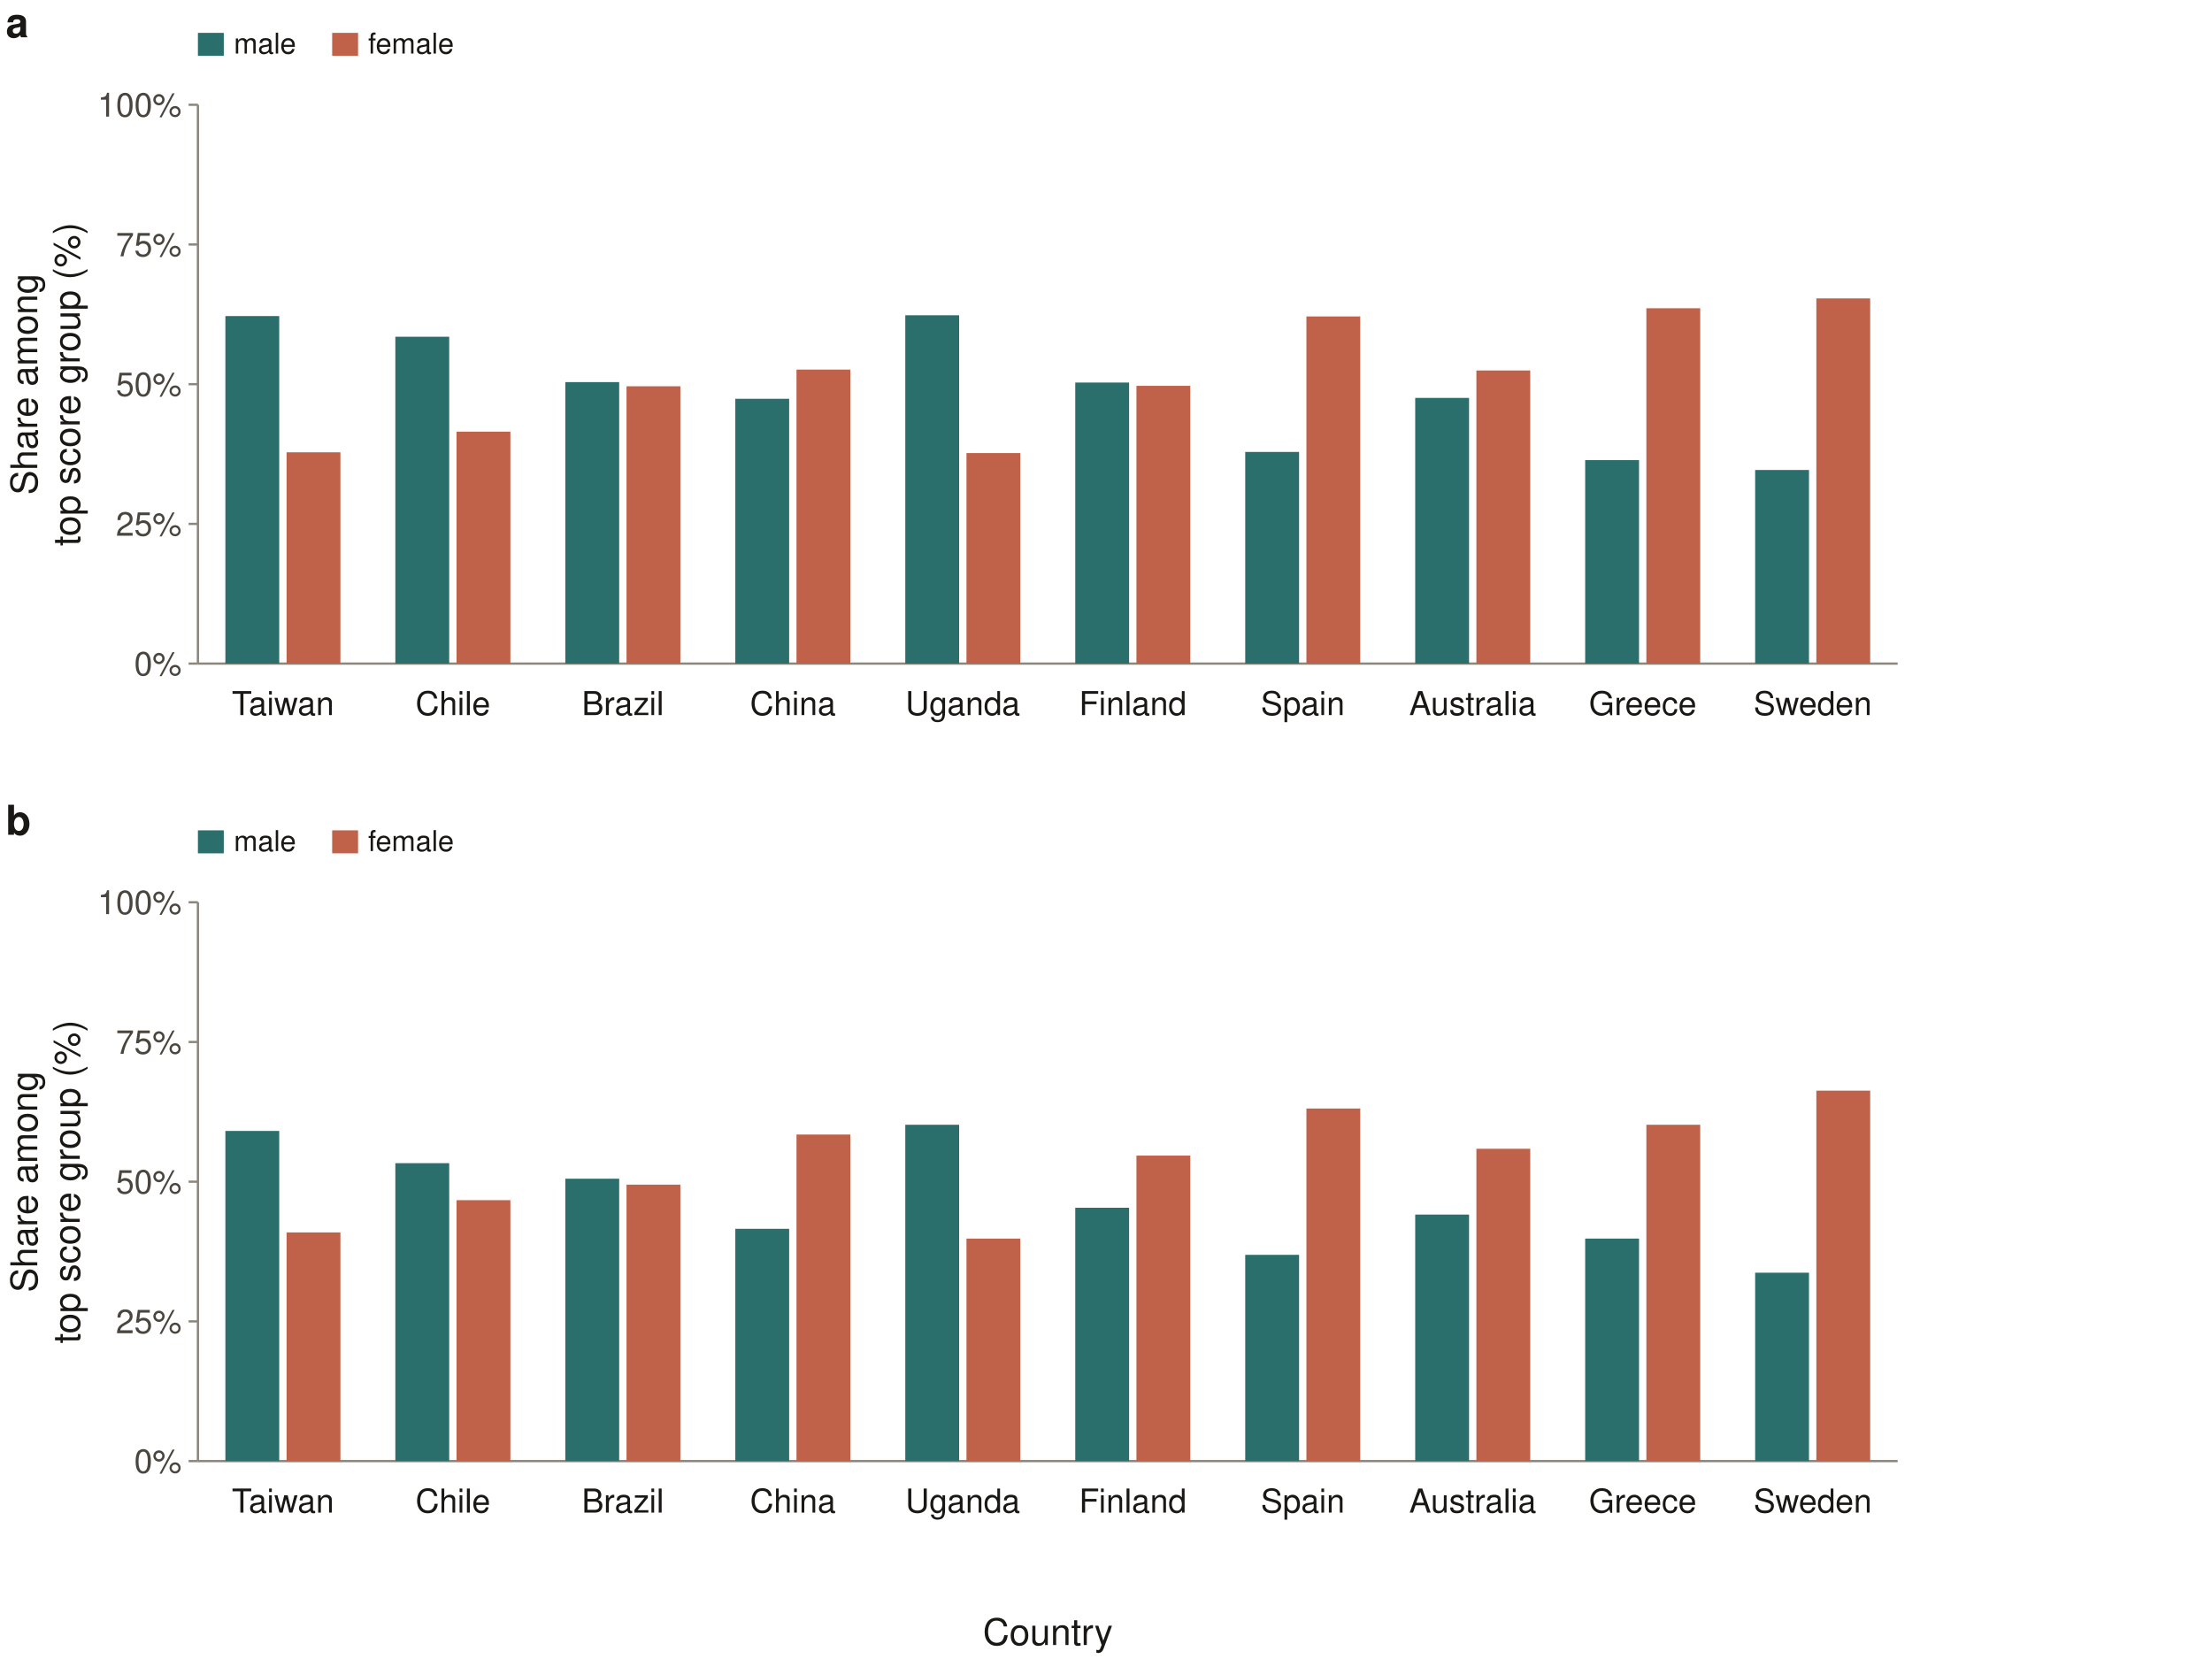
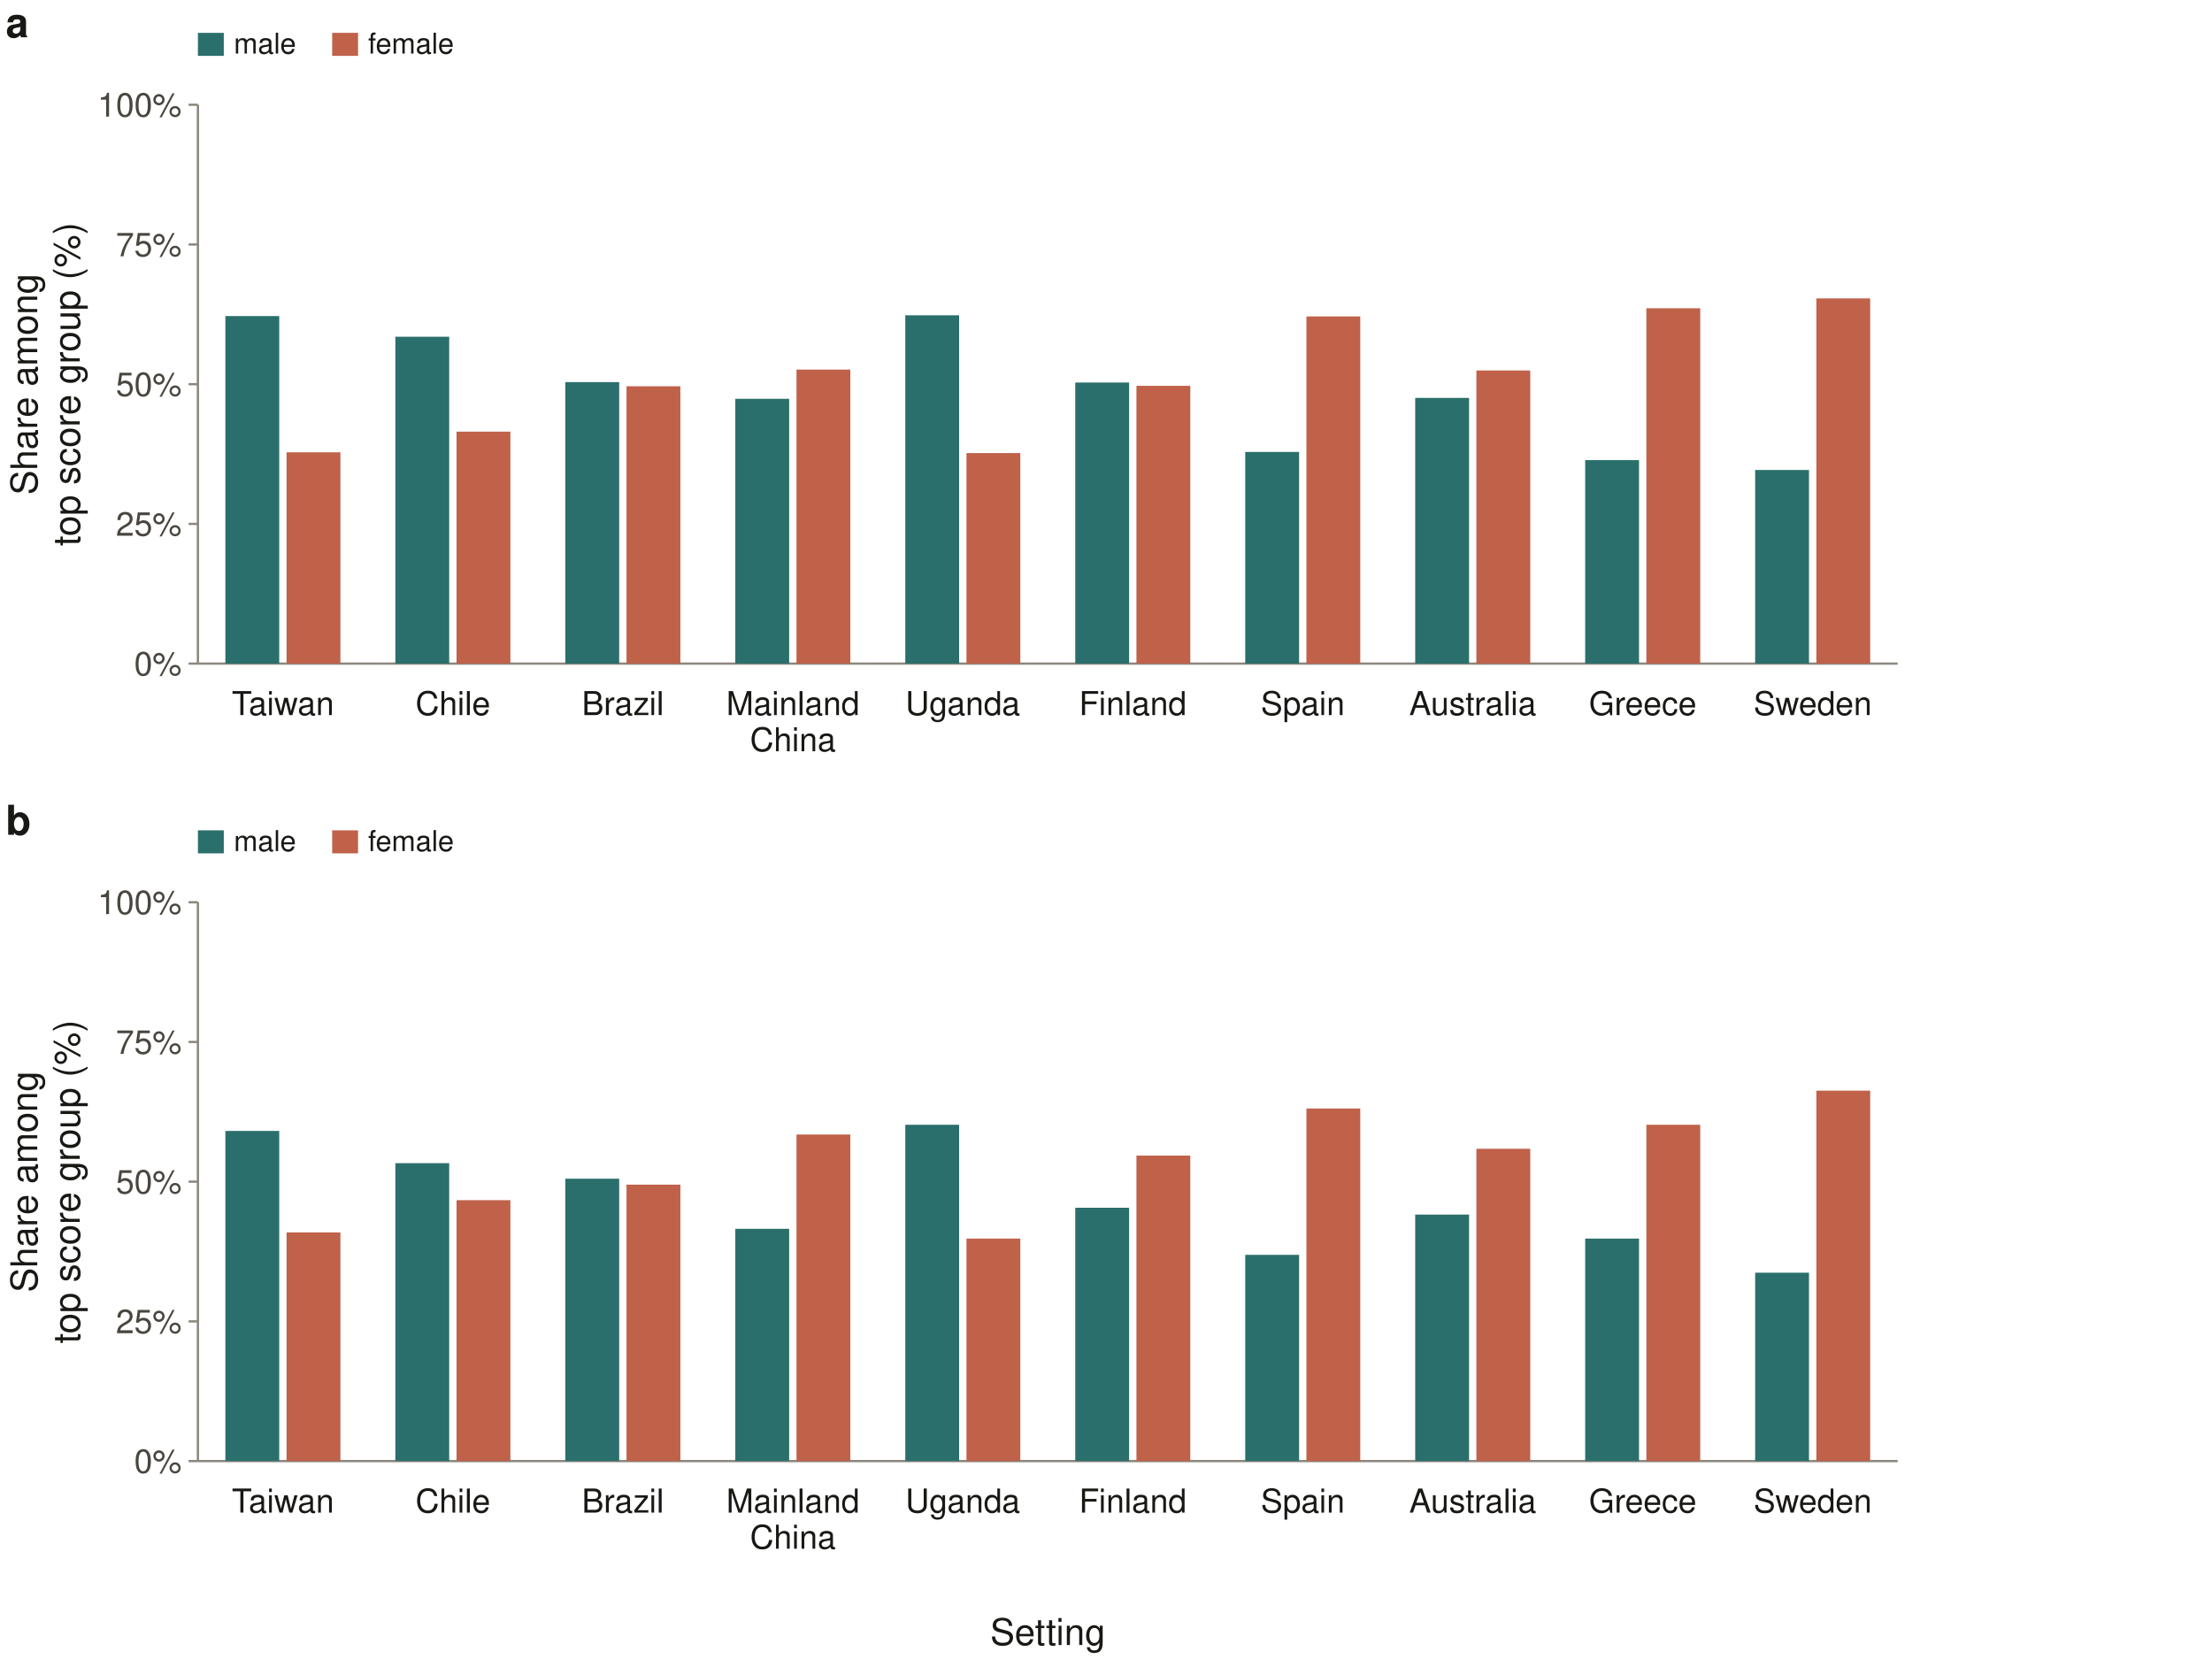
<svg xmlns="http://www.w3.org/2000/svg" width="190mm" height="142.5mm" viewBox="0 0 190 142.5">
  <rect width="190" height="142.5" fill="#FFFFFF" />
  <g transform="translate(0 0)">
    <line x1="17" y1="57" x2="17" y2="9" stroke="#8C877D" stroke-width="0.194" />
    <line x1="17" y1="57" x2="163" y2="57" stroke="#8C877D" stroke-width="0.194" />
    <line x1="16.2" y1="57" x2="17" y2="57" stroke="#8C877D" stroke-width="0.194" />
    <text x="15.6" y="58.016" font-size="2.822" font-family="Helvetica" fill="#4A463F" text-anchor="end">0%</text>
    <line x1="16.2" y1="45" x2="17" y2="45" stroke="#8C877D" stroke-width="0.194" />
    <text x="15.6" y="46.016" font-size="2.822" font-family="Helvetica" fill="#4A463F" text-anchor="end">25%</text>
    <line x1="16.2" y1="33" x2="17" y2="33" stroke="#8C877D" stroke-width="0.194" />
    <text x="15.6" y="34.016" font-size="2.822" font-family="Helvetica" fill="#4A463F" text-anchor="end">50%</text>
    <line x1="16.2" y1="21" x2="17" y2="21" stroke="#8C877D" stroke-width="0.194" />
    <text x="15.6" y="22.016" font-size="2.822" font-family="Helvetica" fill="#4A463F" text-anchor="end">75%</text>
    <line x1="16.2" y1="9" x2="17" y2="9" stroke="#8C877D" stroke-width="0.194" />
    <text x="15.6" y="10.016" font-size="2.822" font-family="Helvetica" fill="#4A463F" text-anchor="end">100%</text>
    <text x="3.2" y="33" font-size="3.175" font-family="Helvetica" fill="#1A1815" text-anchor="middle" transform="rotate(-90 3.2 33)">Share among</text>
    <text x="6.851" y="33" font-size="3.175" font-family="Helvetica" fill="#1A1815" text-anchor="middle" transform="rotate(-90 6.851 33)">top score group (%)</text>
    <rect x="19.359" y="27.149" width="4.625" height="29.851" fill="#2A6F6B" />
    <rect x="24.615" y="38.851" width="4.625" height="18.149" fill="#C0614A" />
    <text x="24.3" y="61.422" font-size="2.822" font-family="Helvetica" fill="#1A1815" text-anchor="middle">Taiwan</text>
    <rect x="33.959" y="28.924" width="4.625" height="28.076" fill="#2A6F6B" />
    <rect x="39.215" y="37.076" width="4.625" height="19.924" fill="#C0614A" />
    <text x="38.9" y="61.422" font-size="2.822" font-family="Helvetica" fill="#1A1815" text-anchor="middle">Chile</text>
    <rect x="48.559" y="32.821" width="4.625" height="24.179" fill="#2A6F6B" />
    <rect x="53.815" y="33.179" width="4.625" height="23.821" fill="#C0614A" />
    <text x="53.5" y="61.422" font-size="2.822" font-family="Helvetica" fill="#1A1815" text-anchor="middle">Brazil</text>
    <rect x="63.159" y="34.254" width="4.625" height="22.746" fill="#2A6F6B" />
    <rect x="68.415" y="31.746" width="4.625" height="25.254" fill="#C0614A" />
-     <text x="68.1" y="61.422" font-size="2.822" font-family="Helvetica" fill="#1A1815" text-anchor="middle">China</text>
+     <text x="68.1" y="61.422" font-size="2.822" font-family="Helvetica" fill="#1A1815" text-anchor="middle">Mainland</text>
+     <text x="68.1" y="64.527" font-size="2.822" font-family="Helvetica" fill="#1A1815" text-anchor="middle">China</text>
    <rect x="77.759" y="27.082" width="4.625" height="29.918" fill="#2A6F6B" />
    <rect x="83.015" y="38.918" width="4.625" height="18.082" fill="#C0614A" />
    <text x="82.7" y="61.422" font-size="2.822" font-family="Helvetica" fill="#1A1815" text-anchor="middle">Uganda</text>
    <rect x="92.359" y="32.859" width="4.625" height="24.141" fill="#2A6F6B" />
    <rect x="97.615" y="33.141" width="4.625" height="23.859" fill="#C0614A" />
    <text x="97.3" y="61.422" font-size="2.822" font-family="Helvetica" fill="#1A1815" text-anchor="middle">Finland</text>
    <rect x="106.959" y="38.819" width="4.625" height="18.181" fill="#2A6F6B" />
    <rect x="112.215" y="27.181" width="4.625" height="29.819" fill="#C0614A" />
    <text x="111.9" y="61.422" font-size="2.822" font-family="Helvetica" fill="#1A1815" text-anchor="middle">Spain</text>
    <rect x="121.559" y="34.178" width="4.625" height="22.822" fill="#2A6F6B" />
    <rect x="126.815" y="31.822" width="4.625" height="25.178" fill="#C0614A" />
    <text x="126.5" y="61.422" font-size="2.822" font-family="Helvetica" fill="#1A1815" text-anchor="middle">Australia</text>
    <rect x="136.159" y="39.522" width="4.625" height="17.478" fill="#2A6F6B" />
    <rect x="141.415" y="26.478" width="4.625" height="30.522" fill="#C0614A" />
    <text x="141.1" y="61.422" font-size="2.822" font-family="Helvetica" fill="#1A1815" text-anchor="middle">Greece</text>
    <rect x="150.759" y="40.369" width="4.625" height="16.631" fill="#2A6F6B" />
    <rect x="156.015" y="25.631" width="4.625" height="31.369" fill="#C0614A" />
    <text x="155.7" y="61.422" font-size="2.822" font-family="Helvetica" fill="#1A1815" text-anchor="middle">Sweden</text>
    <rect x="17" y="2.822" width="2.223" height="1.976" fill="#2A6F6B" />
    <text x="20.087" y="4.6" font-size="2.469" font-family="Helvetica" fill="#1A1815">male</text>
    <rect x="28.532" y="2.822" width="2.223" height="1.976" fill="#C0614A" />
    <text x="31.618" y="4.6" font-size="2.469" font-family="Helvetica" fill="#1A1815">female</text>
    <text x="0.5" y="3.2" font-size="3.528" font-family="Helvetica" fill="#1A1815" font-weight="700">a</text>
  </g>
  <g transform="translate(0 68.5)">
    <line x1="17" y1="57" x2="17" y2="9" stroke="#8C877D" stroke-width="0.194" />
    <line x1="17" y1="57" x2="163" y2="57" stroke="#8C877D" stroke-width="0.194" />
    <line x1="16.2" y1="57" x2="17" y2="57" stroke="#8C877D" stroke-width="0.194" />
    <text x="15.6" y="58.016" font-size="2.822" font-family="Helvetica" fill="#4A463F" text-anchor="end">0%</text>
    <line x1="16.2" y1="45" x2="17" y2="45" stroke="#8C877D" stroke-width="0.194" />
    <text x="15.6" y="46.016" font-size="2.822" font-family="Helvetica" fill="#4A463F" text-anchor="end">25%</text>
    <line x1="16.2" y1="33" x2="17" y2="33" stroke="#8C877D" stroke-width="0.194" />
    <text x="15.6" y="34.016" font-size="2.822" font-family="Helvetica" fill="#4A463F" text-anchor="end">50%</text>
    <line x1="16.2" y1="21" x2="17" y2="21" stroke="#8C877D" stroke-width="0.194" />
    <text x="15.6" y="22.016" font-size="2.822" font-family="Helvetica" fill="#4A463F" text-anchor="end">75%</text>
    <line x1="16.2" y1="9" x2="17" y2="9" stroke="#8C877D" stroke-width="0.194" />
    <text x="15.6" y="10.016" font-size="2.822" font-family="Helvetica" fill="#4A463F" text-anchor="end">100%</text>
    <text x="3.2" y="33" font-size="3.175" font-family="Helvetica" fill="#1A1815" text-anchor="middle" transform="rotate(-90 3.2 33)">Share among</text>
    <text x="6.851" y="33" font-size="3.175" font-family="Helvetica" fill="#1A1815" text-anchor="middle" transform="rotate(-90 6.851 33)">top score group (%)</text>
    <rect x="19.359" y="28.642" width="4.625" height="28.358" fill="#2A6F6B" />
    <rect x="24.615" y="37.358" width="4.625" height="19.642" fill="#C0614A" />
    <text x="24.3" y="61.422" font-size="2.822" font-family="Helvetica" fill="#1A1815" text-anchor="middle">Taiwan</text>
    <rect x="33.959" y="31.411" width="4.625" height="25.589" fill="#2A6F6B" />
    <rect x="39.215" y="34.589" width="4.625" height="22.411" fill="#C0614A" />
    <text x="38.9" y="61.422" font-size="2.822" font-family="Helvetica" fill="#1A1815" text-anchor="middle">Chile</text>
    <rect x="48.559" y="32.745" width="4.625" height="24.255" fill="#2A6F6B" />
    <rect x="53.815" y="33.255" width="4.625" height="23.745" fill="#C0614A" />
    <text x="53.5" y="61.422" font-size="2.822" font-family="Helvetica" fill="#1A1815" text-anchor="middle">Brazil</text>
    <rect x="63.159" y="37.049" width="4.625" height="19.951" fill="#2A6F6B" />
    <rect x="68.415" y="28.951" width="4.625" height="28.049" fill="#C0614A" />
-     <text x="68.1" y="61.422" font-size="2.822" font-family="Helvetica" fill="#1A1815" text-anchor="middle">China</text>
+     <text x="68.1" y="61.422" font-size="2.822" font-family="Helvetica" fill="#1A1815" text-anchor="middle">Mainland</text>
+     <text x="68.1" y="64.527" font-size="2.822" font-family="Helvetica" fill="#1A1815" text-anchor="middle">China</text>
    <rect x="77.759" y="28.112" width="4.625" height="28.888" fill="#2A6F6B" />
    <rect x="83.015" y="37.888" width="4.625" height="19.112" fill="#C0614A" />
    <text x="82.7" y="61.422" font-size="2.822" font-family="Helvetica" fill="#1A1815" text-anchor="middle">Uganda</text>
    <rect x="92.359" y="35.24" width="4.625" height="21.76" fill="#2A6F6B" />
    <rect x="97.615" y="30.76" width="4.625" height="26.24" fill="#C0614A" />
    <text x="97.3" y="61.422" font-size="2.822" font-family="Helvetica" fill="#1A1815" text-anchor="middle">Finland</text>
    <rect x="106.959" y="39.285" width="4.625" height="17.715" fill="#2A6F6B" />
    <rect x="112.215" y="26.715" width="4.625" height="30.285" fill="#C0614A" />
    <text x="111.9" y="61.422" font-size="2.822" font-family="Helvetica" fill="#1A1815" text-anchor="middle">Spain</text>
    <rect x="121.559" y="35.826" width="4.625" height="21.174" fill="#2A6F6B" />
    <rect x="126.815" y="30.174" width="4.625" height="26.826" fill="#C0614A" />
    <text x="126.5" y="61.422" font-size="2.822" font-family="Helvetica" fill="#1A1815" text-anchor="middle">Australia</text>
    <rect x="136.159" y="37.888" width="4.625" height="19.112" fill="#2A6F6B" />
    <rect x="141.415" y="28.112" width="4.625" height="28.888" fill="#C0614A" />
    <text x="141.1" y="61.422" font-size="2.822" font-family="Helvetica" fill="#1A1815" text-anchor="middle">Greece</text>
    <rect x="150.759" y="40.819" width="4.625" height="16.181" fill="#2A6F6B" />
    <rect x="156.015" y="25.181" width="4.625" height="31.819" fill="#C0614A" />
    <text x="155.7" y="61.422" font-size="2.822" font-family="Helvetica" fill="#1A1815" text-anchor="middle">Sweden</text>
    <rect x="17" y="2.822" width="2.223" height="1.976" fill="#2A6F6B" />
    <text x="20.087" y="4.6" font-size="2.469" font-family="Helvetica" fill="#1A1815">male</text>
    <rect x="28.532" y="2.822" width="2.223" height="1.976" fill="#C0614A" />
    <text x="31.618" y="4.6" font-size="2.469" font-family="Helvetica" fill="#1A1815">female</text>
-     <text x="90" y="72.8" font-size="3.175" font-family="Helvetica" fill="#1A1815" text-anchor="middle">Country</text>
+     <text x="90" y="72.8" font-size="3.175" font-family="Helvetica" fill="#1A1815" text-anchor="middle">Setting</text>
    <text x="0.5" y="3.2" font-size="3.528" font-family="Helvetica" fill="#1A1815" font-weight="700">b</text>
  </g>
</svg>
